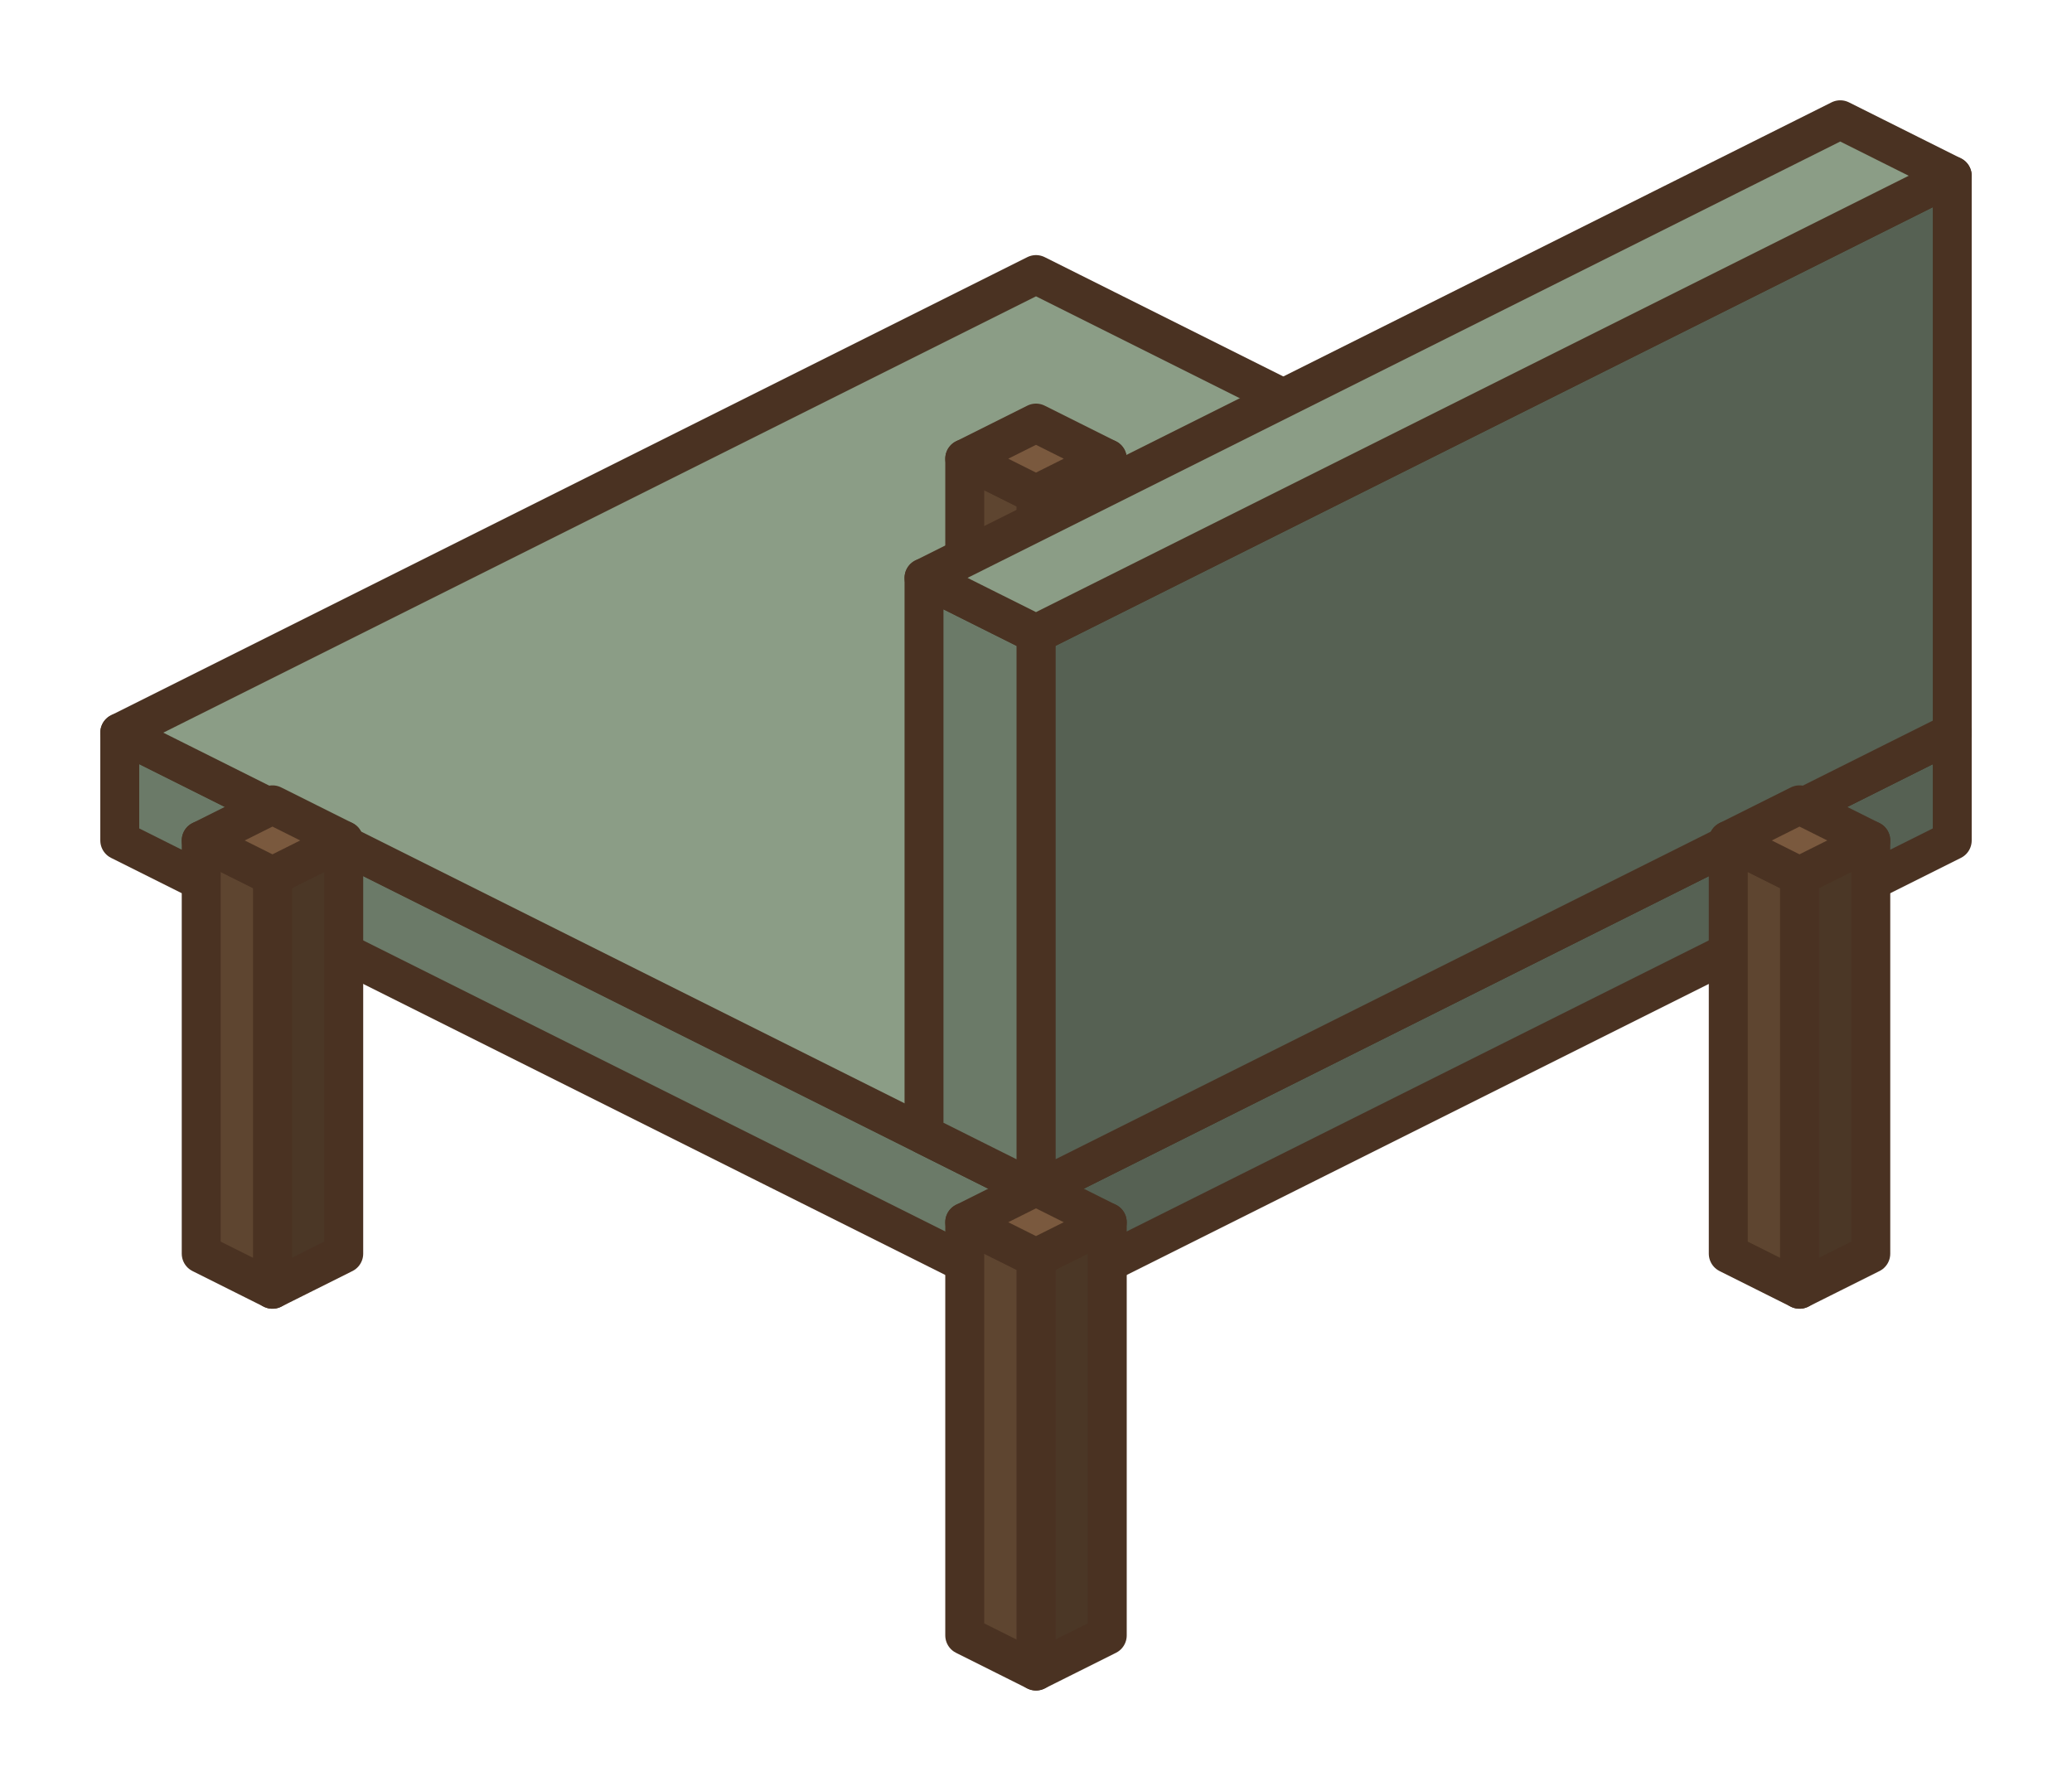
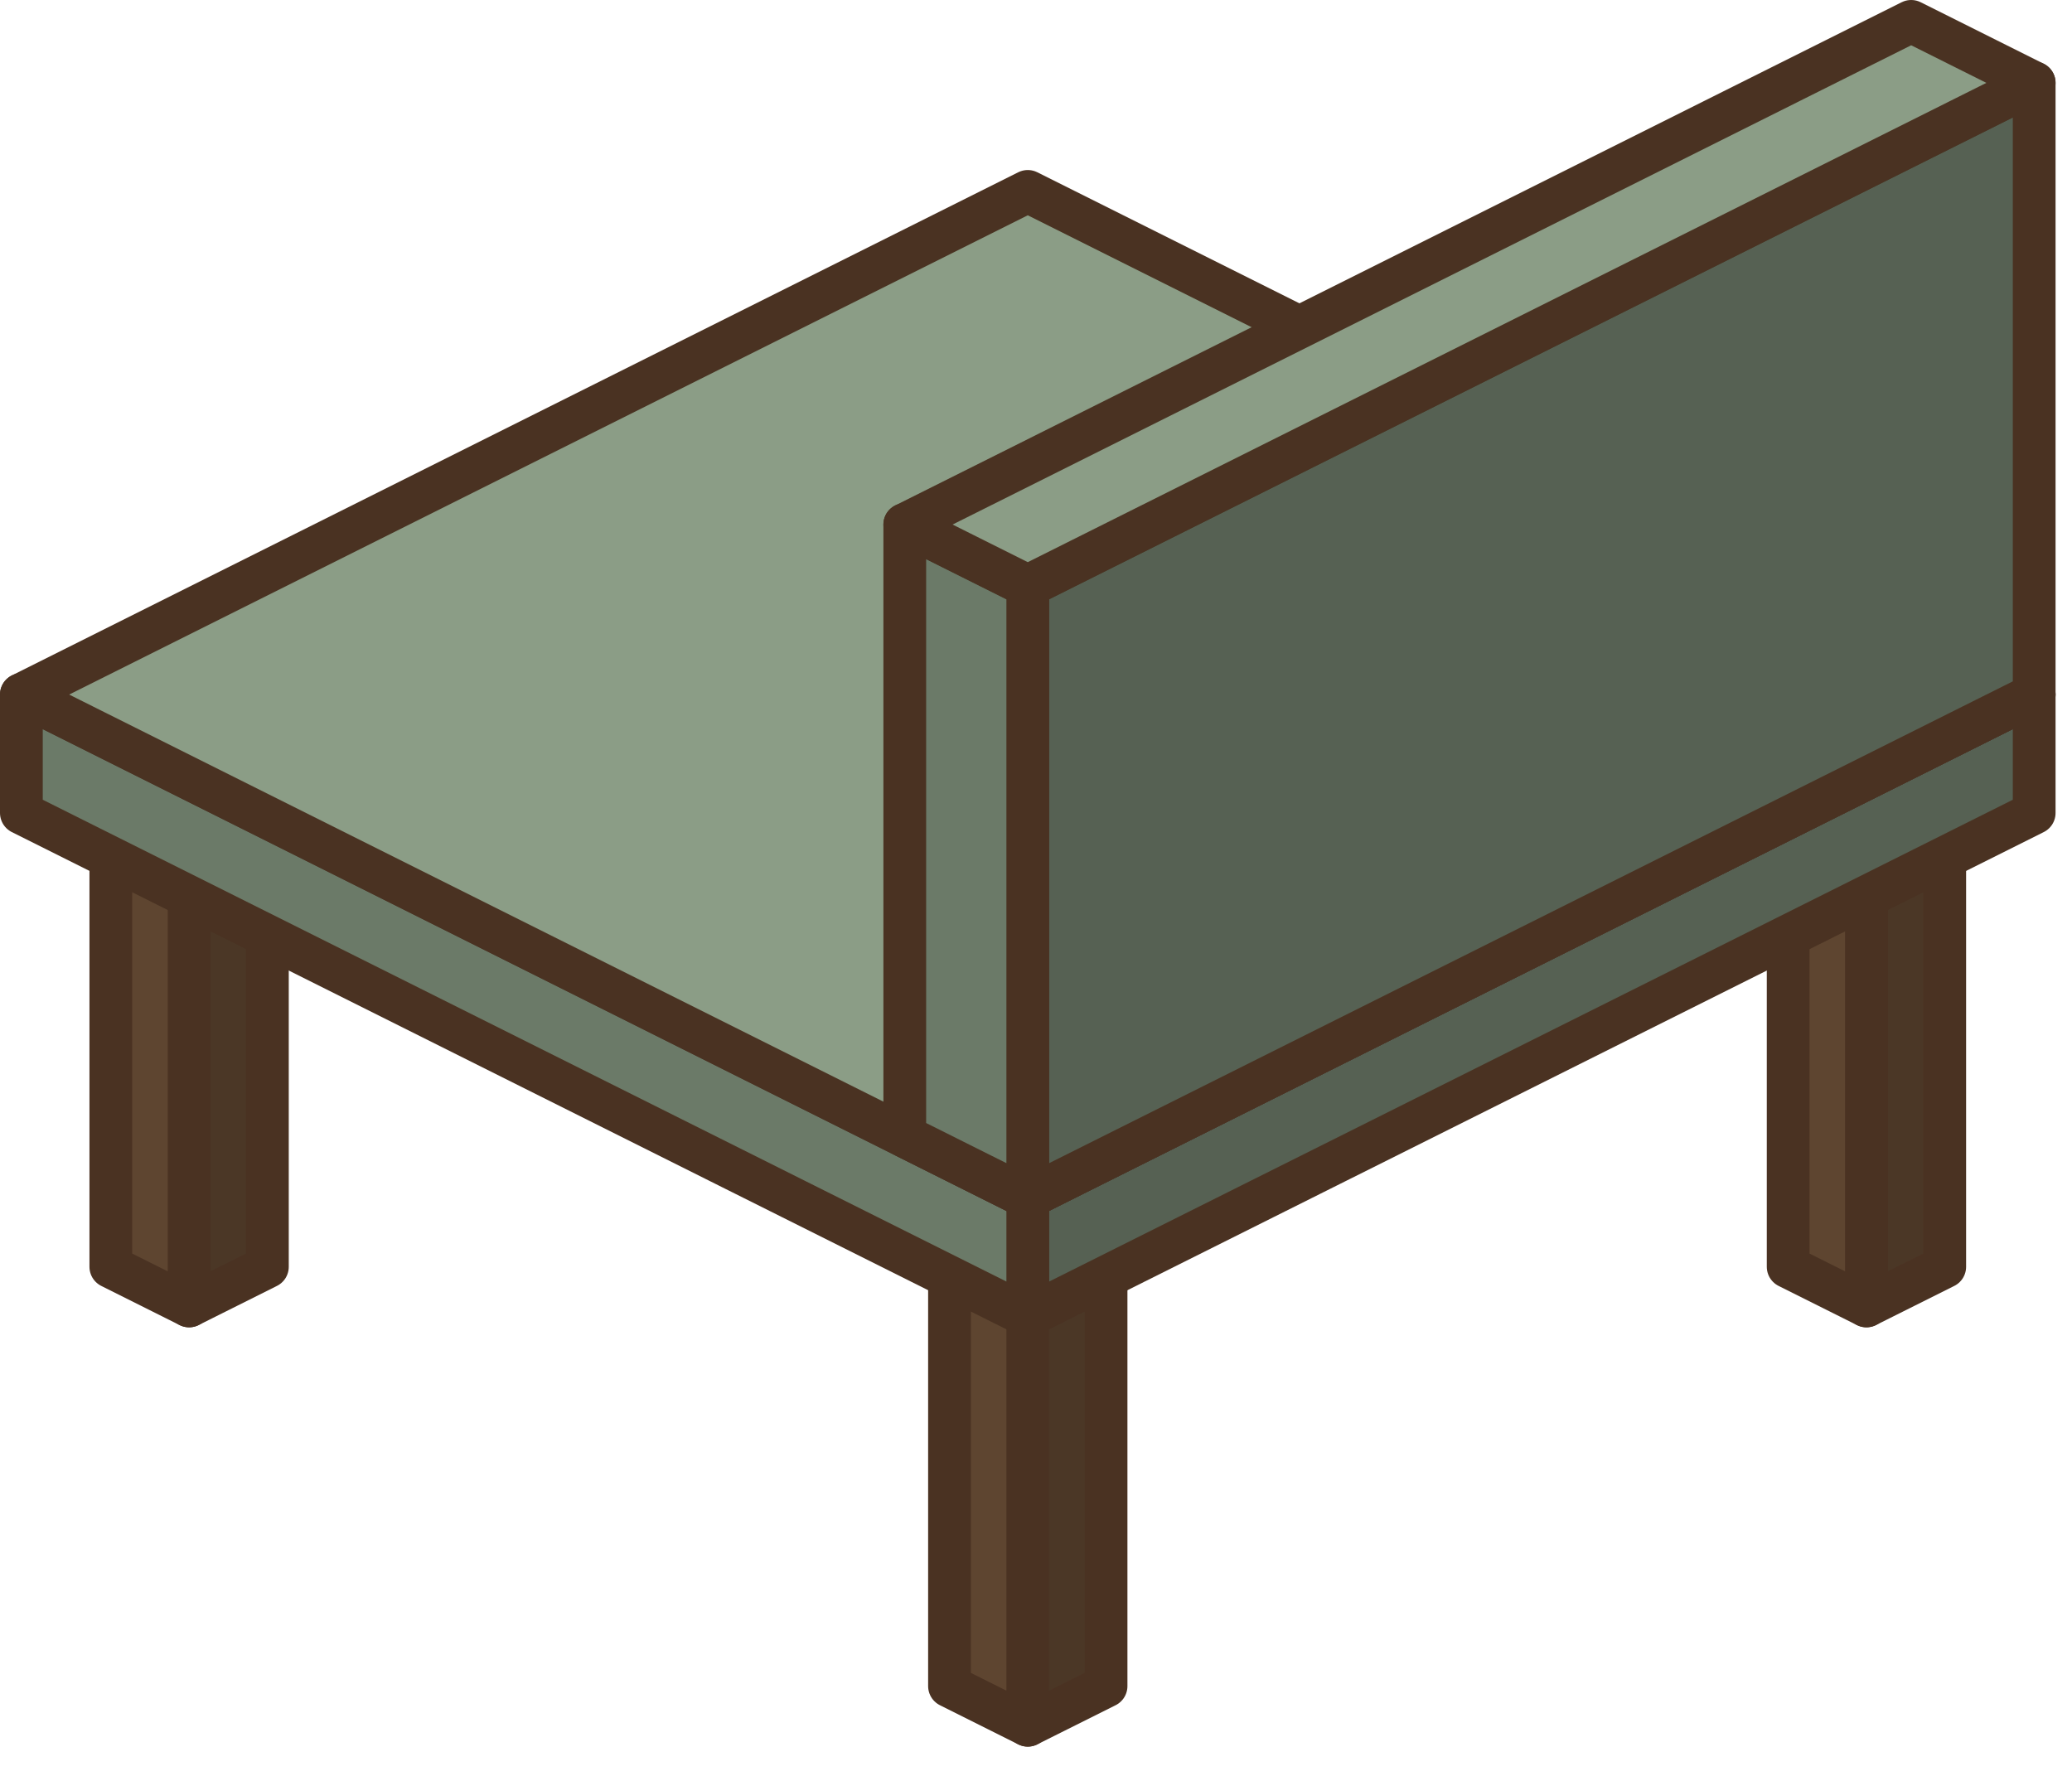
- <svg xmlns="http://www.w3.org/2000/svg" viewBox="-34.6 -26.57 69.2 59.81" width="69.2" height="59.81">
-   <rect id="bounds" x="-34.6" y="-26.57" width="69.2" height="59.81" fill="none" stroke="none" />
-   <polygon points="30.6,-2.1 0,13.2 0,16.8 30.6,1.5" fill="#566153" stroke="#4a3222" stroke-width="1.3" stroke-linejoin="round" />
-   <polygon points="-30.6,-2.1 0,13.2 0,16.8 -30.6,1.5" fill="#6b7a68" stroke="#4a3222" stroke-width="1.3" stroke-linejoin="round" />
-   <polygon points="0,-17.4 30.6,-2.1 0,13.2 -30.6,-2.1" fill="#8b9d86" stroke="#4a3222" stroke-width="1.3" stroke-linejoin="round" />
-   <polygon points="2.38,-11.25 0,-10.06 0,3.74 2.38,2.55" fill="#4b3726" stroke="#4a3222" stroke-width="1.3" stroke-linejoin="round" />
-   <polygon points="-2.38,-11.25 0,-10.06 0,3.74 -2.38,2.55" fill="#5e4530" stroke="#4a3222" stroke-width="1.3" stroke-linejoin="round" />
-   <polygon points="0,-12.44 2.38,-11.25 0,-10.06 -2.38,-11.25" fill="#7a593e" stroke="#4a3222" stroke-width="1.3" stroke-linejoin="round" />
-   <polygon points="30.6,-20.7 0,-5.4 0,13.2 30.6,-2.1" fill="#566153" stroke="#4a3222" stroke-width="1.3" stroke-linejoin="round" />
-   <polygon points="-3.74,-7.27 0,-5.4 0,13.2 -3.74,11.33" fill="#6b7a68" stroke="#4a3222" stroke-width="1.3" stroke-linejoin="round" />
-   <polygon points="26.86,-22.57 30.6,-20.7 0,-5.4 -3.74,-7.27" fill="#8b9d86" stroke="#4a3222" stroke-width="1.3" stroke-linejoin="round" />
-   <polygon points="27.88,1.5 25.5,2.69 25.5,16.49 27.88,15.3" fill="#4b3726" stroke="#4a3222" stroke-width="1.3" stroke-linejoin="round" />
-   <polygon points="23.12,1.5 25.5,2.69 25.5,16.49 23.12,15.3" fill="#5e4530" stroke="#4a3222" stroke-width="1.3" stroke-linejoin="round" />
-   <polygon points="25.5,0.31 27.88,1.5 25.5,2.69 23.12,1.5" fill="#7a593e" stroke="#4a3222" stroke-width="1.3" stroke-linejoin="round" />
-   <polygon points="-23.12,1.5 -25.5,2.69 -25.5,16.49 -23.12,15.3" fill="#4b3726" stroke="#4a3222" stroke-width="1.3" stroke-linejoin="round" />
-   <polygon points="-27.88,1.5 -25.5,2.69 -25.5,16.49 -27.88,15.3" fill="#5e4530" stroke="#4a3222" stroke-width="1.3" stroke-linejoin="round" />
-   <polygon points="-25.5,0.31 -23.12,1.5 -25.5,2.69 -27.88,1.5" fill="#7a593e" stroke="#4a3222" stroke-width="1.3" stroke-linejoin="round" />
-   <polygon points="2.38,14.25 0,15.44 0,29.24 2.38,28.05" fill="#4b3726" stroke="#4a3222" stroke-width="1.3" stroke-linejoin="round" />
-   <polygon points="-2.38,14.25 0,15.44 0,29.24 -2.38,28.05" fill="#5e4530" stroke="#4a3222" stroke-width="1.3" stroke-linejoin="round" />
-   <polygon points="0,13.06 2.38,14.25 0,15.44 -2.38,14.25" fill="#7a593e" stroke="#4a3222" stroke-width="1.3" stroke-linejoin="round" />
+ <svg xmlns="http://www.w3.org/2000/svg" width="63" height="54" viewBox="0 0 63 54" fill="none">
+   <path d="M33.63 11.97L31.25 13.16V26.96L33.63 25.77V11.97Z" fill="#4B3726" stroke="#4A3222" stroke-width="1.3" stroke-linejoin="round" />
+   <path d="M28.87 11.97L31.25 13.16V26.96L28.87 25.77V11.97Z" fill="#5E4530" stroke="#4A3222" stroke-width="1.3" stroke-linejoin="round" />
+   <path d="M31.25 10.78L33.63 11.97L31.25 13.16L28.87 11.97L31.25 10.78Z" fill="#7A593E" stroke="#4A3222" stroke-width="1.3" stroke-linejoin="round" />
+   <path d="M59.13 24.72L56.75 25.91V39.71L59.13 38.52V24.72Z" fill="#4B3726" stroke="#4A3222" stroke-width="1.3" stroke-linejoin="round" />
+   <path d="M54.37 24.72L56.75 25.91V39.71L54.37 38.52V24.72Z" fill="#5E4530" stroke="#4A3222" stroke-width="1.3" stroke-linejoin="round" />
+   <path d="M56.75 23.53L59.13 24.72L56.75 25.91L54.37 24.72L56.75 23.53Z" fill="#7A593E" stroke="#4A3222" stroke-width="1.3" stroke-linejoin="round" />
+   <path d="M8.13 24.72L5.75 25.91V39.71L8.13 38.52V24.72Z" fill="#4B3726" stroke="#4A3222" stroke-width="1.3" stroke-linejoin="round" />
+   <path d="M3.37 24.72L5.75 25.91V39.71L3.37 38.52V24.72Z" fill="#5E4530" stroke="#4A3222" stroke-width="1.3" stroke-linejoin="round" />
+   <path d="M5.75 23.53L8.13 24.72L5.75 25.91L3.37 24.72L5.75 23.53Z" fill="#7A593E" stroke="#4A3222" stroke-width="1.3" stroke-linejoin="round" />
+   <path d="M33.63 37.47L31.25 38.66V52.46L33.63 51.27V37.47Z" fill="#4B3726" stroke="#4A3222" stroke-width="1.3" stroke-linejoin="round" />
+   <path d="M28.87 37.47L31.25 38.66V52.46L28.87 51.27V37.47Z" fill="#5E4530" stroke="#4A3222" stroke-width="1.3" stroke-linejoin="round" />
+   <path d="M31.25 36.28L33.63 37.47L31.25 38.66L28.87 37.47L31.25 36.28Z" fill="#7A593E" stroke="#4A3222" stroke-width="1.3" stroke-linejoin="round" />
+   <path d="M61.85 21.12L31.25 36.42V40.02L61.85 24.72V21.12Z" fill="#566153" stroke="#4A3222" stroke-width="1.3" stroke-linejoin="round" />
+   <path d="M0.65 21.12L31.25 36.42V40.02L0.65 24.72V21.12Z" fill="#6B7A68" stroke="#4A3222" stroke-width="1.3" stroke-linejoin="round" />
+   <path d="M31.25 5.82L61.85 21.12L31.25 36.42L0.65 21.12L31.25 5.82Z" fill="#8B9D86" stroke="#4A3222" stroke-width="1.3" stroke-linejoin="round" />
+   <path d="M61.85 2.52L31.25 17.82V36.42L61.85 21.12V2.52Z" fill="#566153" stroke="#4A3222" stroke-width="1.3" stroke-linejoin="round" />
+   <path d="M27.51 15.95L31.25 17.82V36.42L27.51 34.55V15.95Z" fill="#6B7A68" stroke="#4A3222" stroke-width="1.3" stroke-linejoin="round" />
+   <path d="M58.11 0.65L61.85 2.52L31.25 17.82L27.51 15.95L58.11 0.65Z" fill="#8B9D86" stroke="#4A3222" stroke-width="1.3" stroke-linejoin="round" />
</svg>
